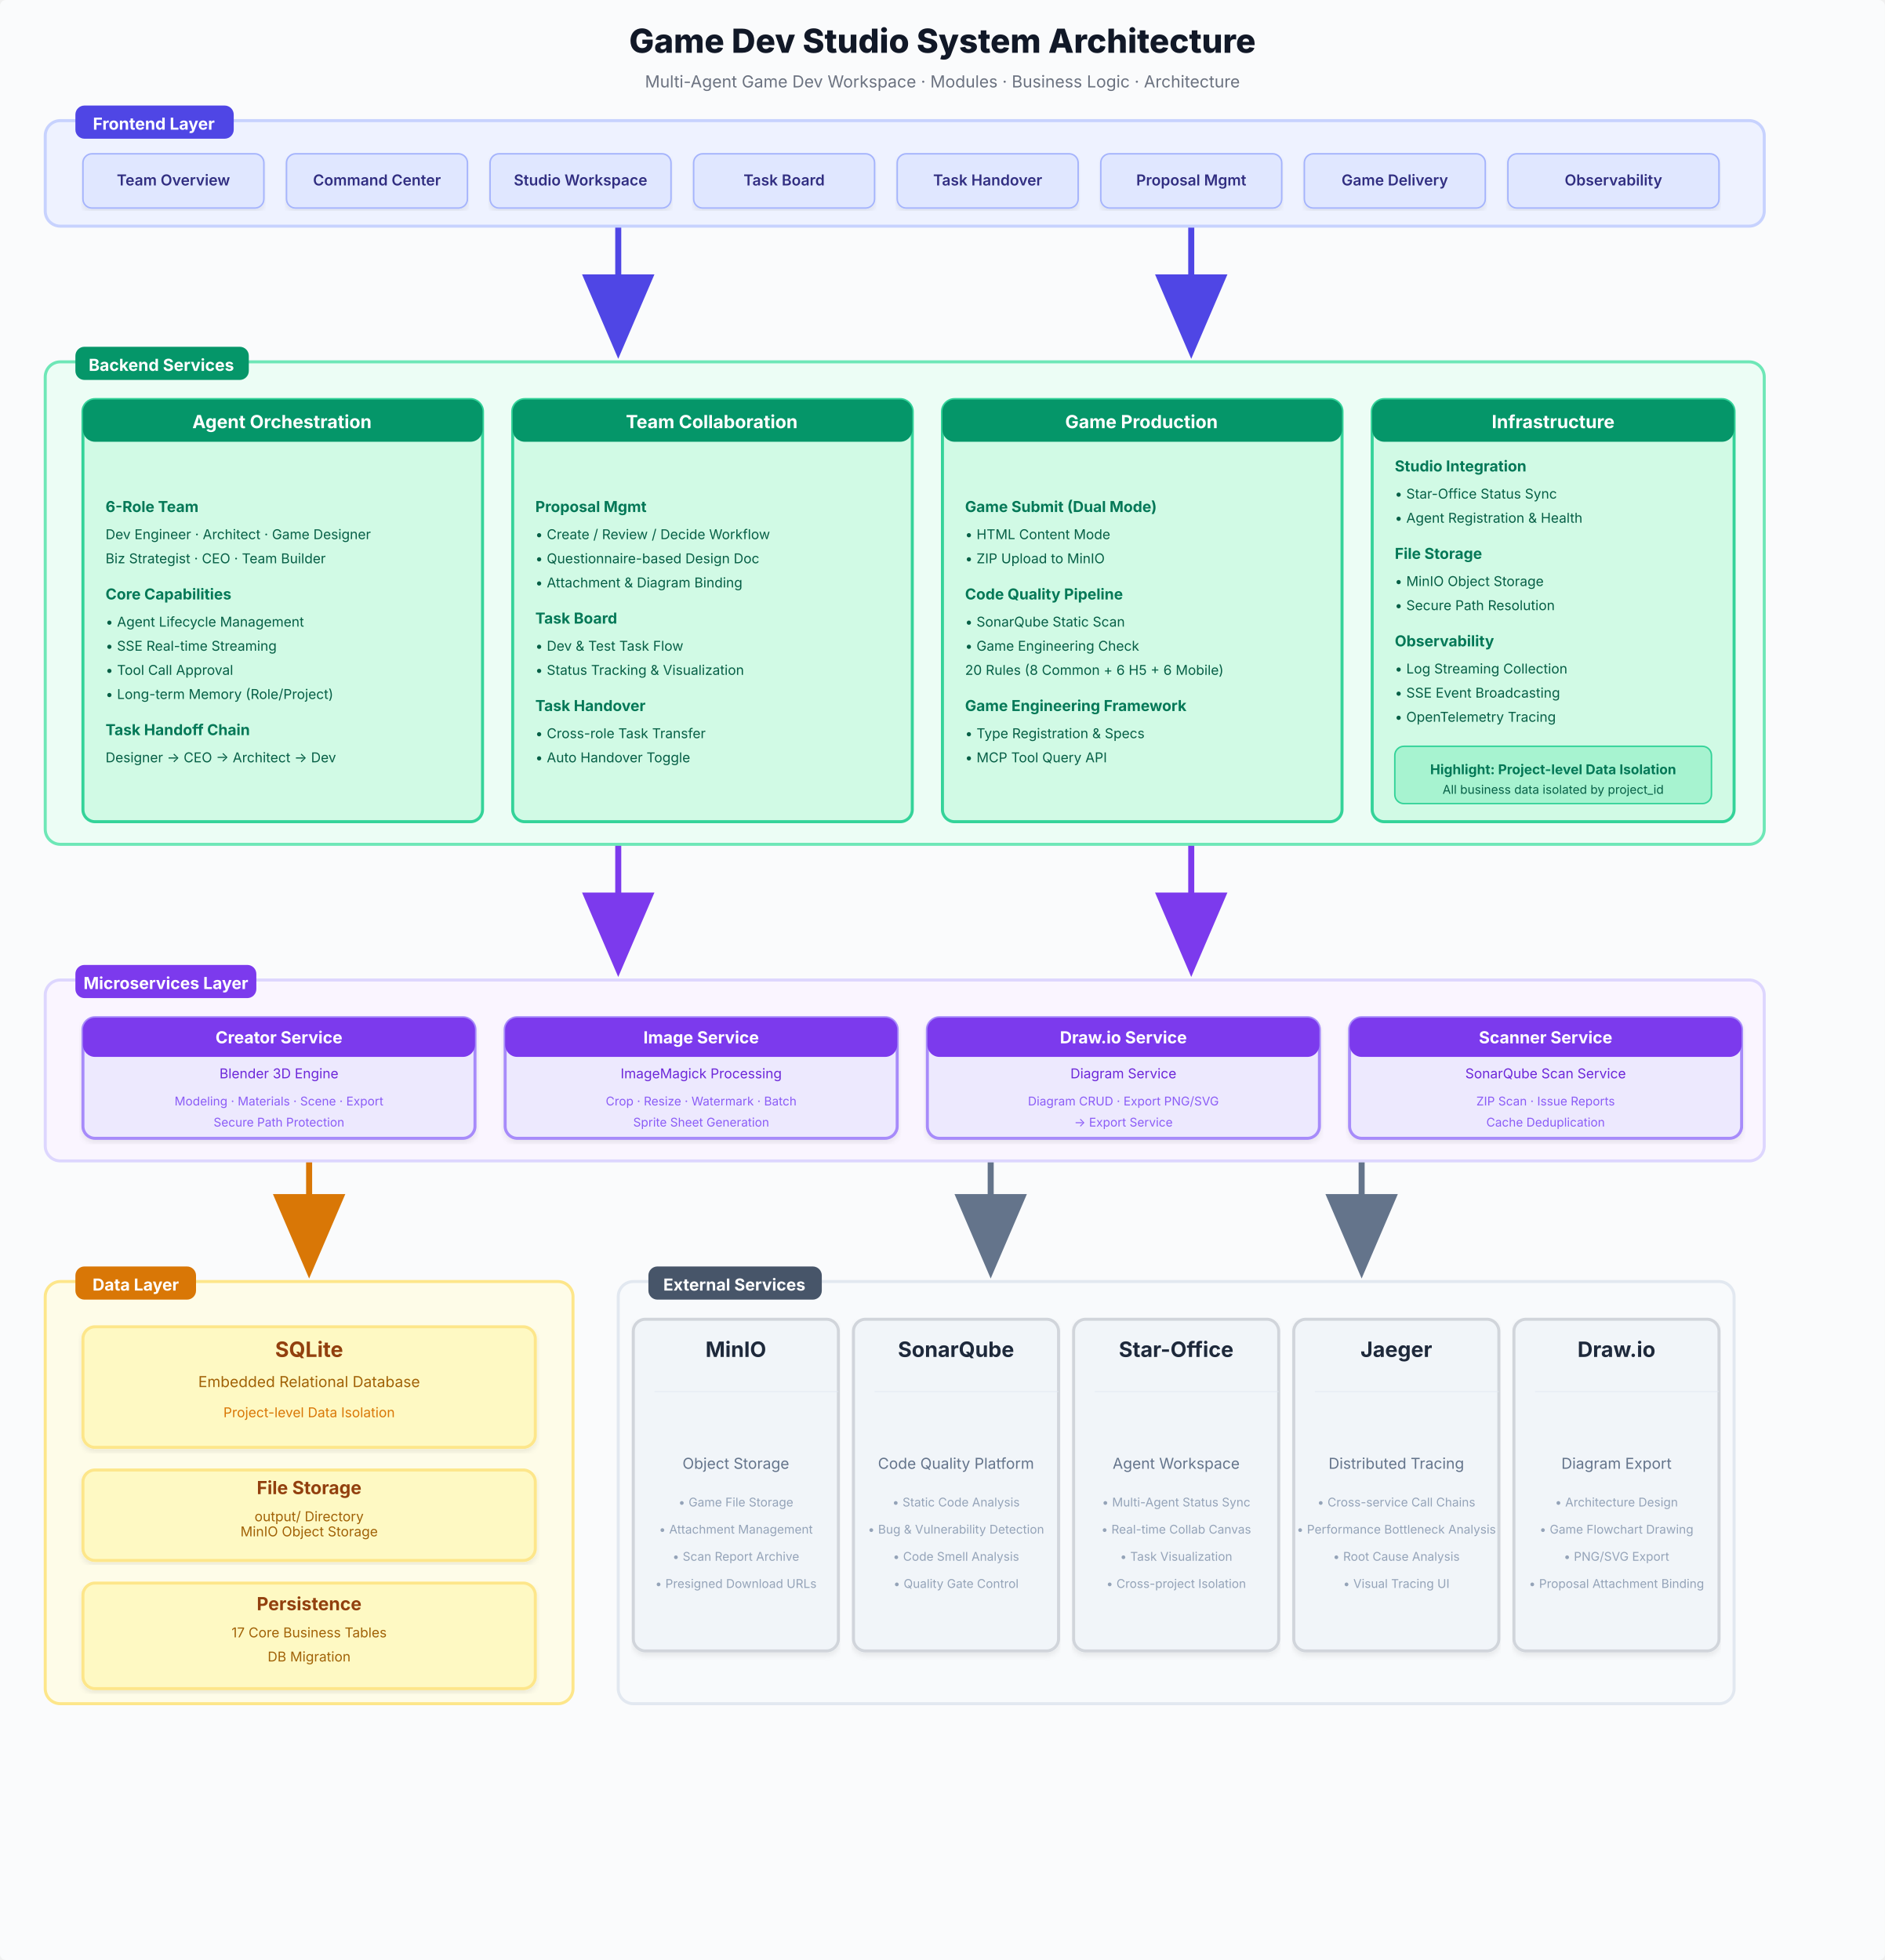
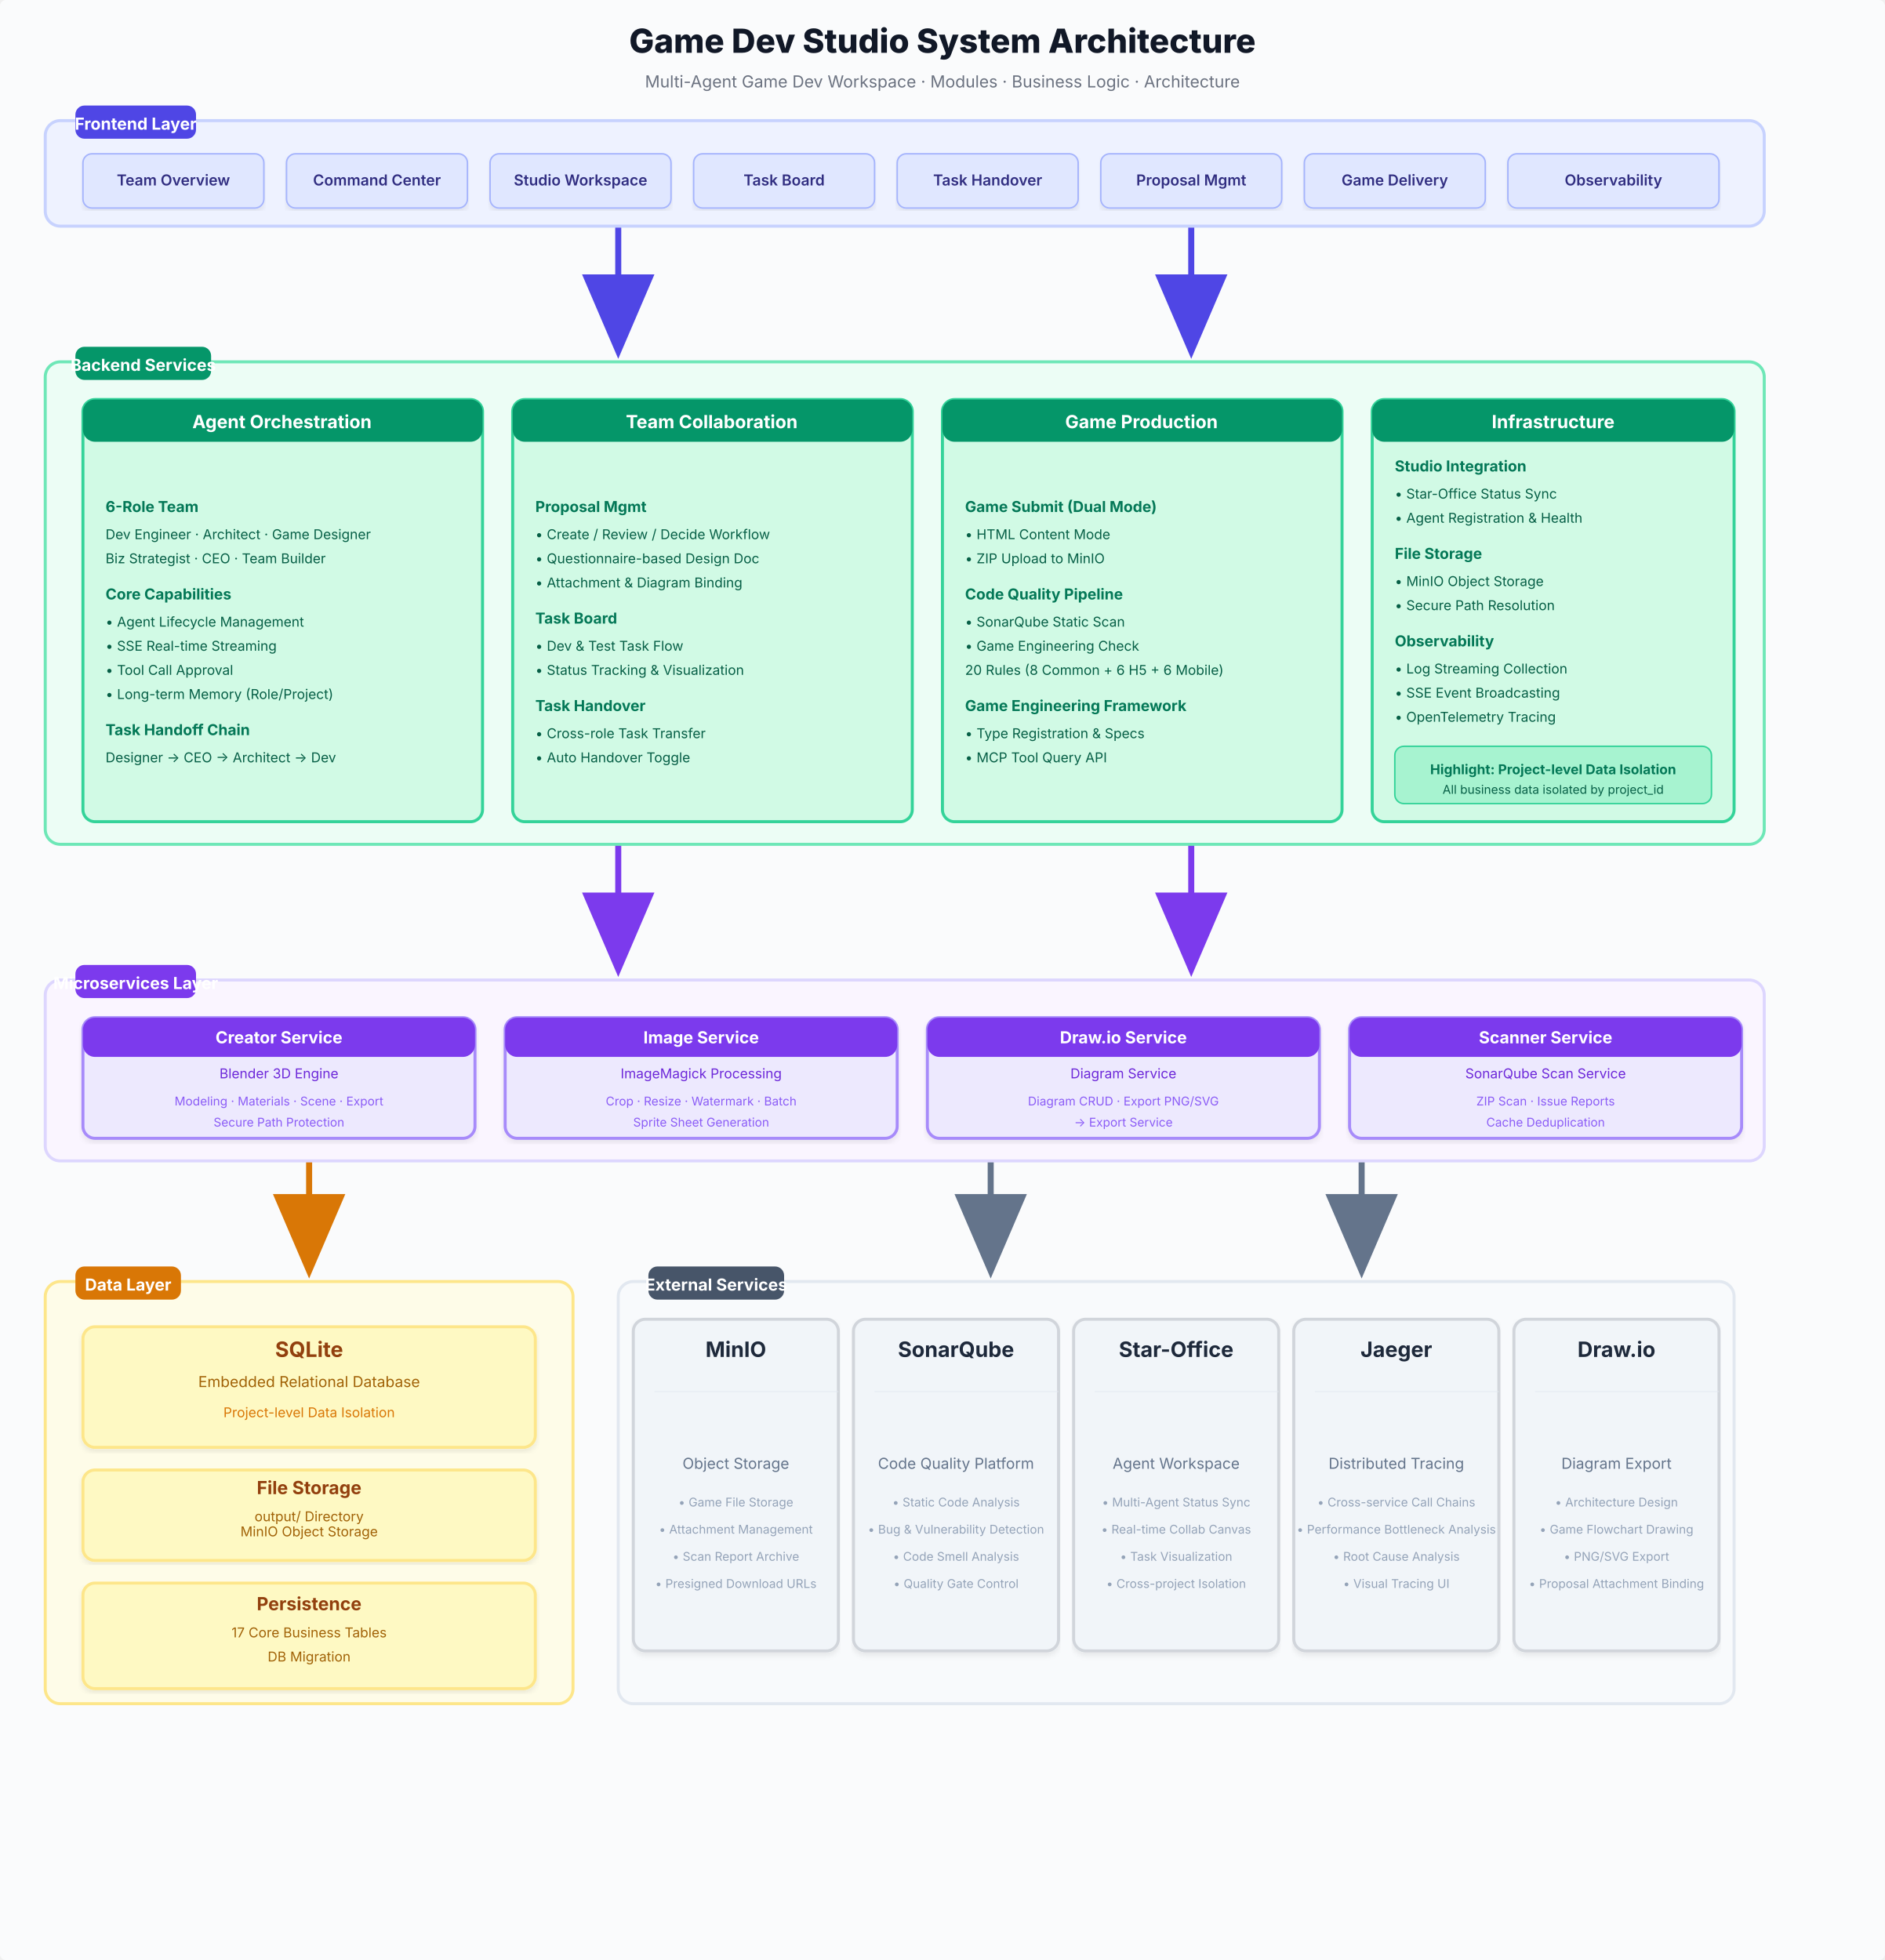
<svg xmlns="http://www.w3.org/2000/svg" viewBox="0 0 1250 1300" font-family="'Inter', 'PingFang SC', 'Microsoft YaHei', Arial, sans-serif">
  <defs>
    <marker id="aB" markerWidth="14" markerHeight="12" refX="12" refY="6" orient="auto">
      <path d="M0,0 L14,6 L0,12 Z" fill="#4F46E5" />
    </marker>
    <marker id="aP" markerWidth="14" markerHeight="12" refX="12" refY="6" orient="auto">
      <path d="M0,0 L14,6 L0,12 Z" fill="#7C3AED" />
    </marker>
    <marker id="aO" markerWidth="14" markerHeight="12" refX="12" refY="6" orient="auto">
      <path d="M0,0 L14,6 L0,12 Z" fill="#D97706" />
    </marker>
    <marker id="aG" markerWidth="14" markerHeight="12" refX="12" refY="6" orient="auto">
      <path d="M0,0 L14,6 L0,12 Z" fill="#64748B" />
    </marker>
    <filter id="sh" x="-1%" y="-1%" width="102%" height="106%">
      <feDropShadow dx="0" dy="2" stdDeviation="2" flood-opacity="0.08" />
    </filter>
  </defs>
  <rect width="1250" height="1300" fill="#FAFBFC" rx="4" />
  <text x="625" y="35" text-anchor="middle" font-size="22" font-weight="800" fill="#111827">Game Dev Studio System Architecture</text>
  <text x="625" y="58" text-anchor="middle" font-size="11" fill="#6B7280">Multi-Agent Game Dev Workspace · Modules · Business Logic · Architecture</text>
  <line x1="410" y1="150" x2="410" y2="230" stroke="#4F46E5" stroke-width="4" marker-end="url(#aB)" />
  <line x1="790" y1="150" x2="790" y2="230" stroke="#4F46E5" stroke-width="4" marker-end="url(#aB)" />
  <g transform="translate(30, 80)">
    <rect x="0" y="0" width="1140" height="70" rx="10" fill="#EEF2FF" stroke="#C7D2FE" stroke-width="2" />
-     <rect x="20" y="-10" width="105" height="22" rx="6" fill="#4F46E5" />
-     <text x="72" y="6" text-anchor="middle" font-size="11" font-weight="700" fill="#FFF">Frontend Layer</text>
+     <rect x="20" y="-10" width="80" height="22" rx="6" fill="#4F46E5" />
+     <text x="60" y="6" text-anchor="middle" font-size="11" font-weight="700" fill="#FFF">Frontend Layer</text>
    <rect x="25" y="22" width="120" height="36" rx="6" fill="#E0E7FF" stroke="#A5B4FC" stroke-width="1" filter="url(#sh)" />
    <text x="85" y="43" text-anchor="middle" font-size="10" font-weight="600" fill="#312E81">Team Overview</text>
    <rect x="160" y="22" width="120" height="36" rx="6" fill="#E0E7FF" stroke="#A5B4FC" stroke-width="1" filter="url(#sh)" />
    <text x="220" y="43" text-anchor="middle" font-size="10" font-weight="600" fill="#312E81">Command Center</text>
    <rect x="295" y="22" width="120" height="36" rx="6" fill="#E0E7FF" stroke="#A5B4FC" stroke-width="1" filter="url(#sh)" />
    <text x="355" y="43" text-anchor="middle" font-size="10" font-weight="600" fill="#312E81">Studio Workspace</text>
    <rect x="430" y="22" width="120" height="36" rx="6" fill="#E0E7FF" stroke="#A5B4FC" stroke-width="1" filter="url(#sh)" />
    <text x="490" y="43" text-anchor="middle" font-size="10" font-weight="600" fill="#312E81">Task Board</text>
    <rect x="565" y="22" width="120" height="36" rx="6" fill="#E0E7FF" stroke="#A5B4FC" stroke-width="1" filter="url(#sh)" />
    <text x="625" y="43" text-anchor="middle" font-size="10" font-weight="600" fill="#312E81">Task Handover</text>
    <rect x="700" y="22" width="120" height="36" rx="6" fill="#E0E7FF" stroke="#A5B4FC" stroke-width="1" filter="url(#sh)" />
    <text x="760" y="43" text-anchor="middle" font-size="10" font-weight="600" fill="#312E81">Proposal Mgmt</text>
    <rect x="835" y="22" width="120" height="36" rx="6" fill="#E0E7FF" stroke="#A5B4FC" stroke-width="1" filter="url(#sh)" />
    <text x="895" y="43" text-anchor="middle" font-size="10" font-weight="600" fill="#312E81">Game Delivery</text>
    <rect x="970" y="22" width="140" height="36" rx="6" fill="#E0E7FF" stroke="#A5B4FC" stroke-width="1" filter="url(#sh)" />
    <text x="1040" y="43" text-anchor="middle" font-size="10" font-weight="600" fill="#312E81">Observability</text>
  </g>
  <line x1="410" y1="560" x2="410" y2="640" stroke="#7C3AED" stroke-width="4" marker-end="url(#aP)" />
  <line x1="790" y1="560" x2="790" y2="640" stroke="#7C3AED" stroke-width="4" marker-end="url(#aP)" />
  <g transform="translate(30, 240)">
    <rect x="0" y="0" width="1140" height="320" rx="10" fill="#ECFDF5" stroke="#6EE7B7" stroke-width="2" />
-     <rect x="20" y="-10" width="115" height="22" rx="6" fill="#059669" />
-     <text x="77" y="6" text-anchor="middle" font-size="11" font-weight="700" fill="#FFF">Backend Services</text>
+     <rect x="20" y="-10" width="90" height="22" rx="6" fill="#059669" />
+     <text x="65" y="6" text-anchor="middle" font-size="11" font-weight="700" fill="#FFF">Backend Services</text>
    <rect x="25" y="25" width="265" height="280" rx="8" fill="#D1FAE5" stroke="#34D399" stroke-width="2" />
    <rect x="25" y="25" width="265" height="28" rx="8" fill="#059669" />
    <text x="157" y="44" text-anchor="middle" font-size="12" font-weight="700" fill="#FFF">Agent Orchestration</text>
    <text x="40" y="99.6" font-size="10" font-weight="700" fill="#047857">6-Role Team</text>
    <text x="40" y="117.6" font-size="9" fill="#065F46">Dev Engineer · Architect · Game Designer</text>
    <text x="40" y="133.6" font-size="9" fill="#065F46">Biz Strategist · CEO · Team Builder</text>
    <text x="40" y="157.6" font-size="10" font-weight="700" fill="#047857">Core Capabilities</text>
    <text x="40" y="175.6" font-size="9" fill="#065F46">• Agent Lifecycle Management</text>
    <text x="40" y="191.6" font-size="9" fill="#065F46">• SSE Real-time Streaming</text>
    <text x="40" y="207.6" font-size="9" fill="#065F46">• Tool Call Approval</text>
    <text x="40" y="223.6" font-size="9" fill="#065F46">• Long-term Memory (Role/Project)</text>
    <text x="40" y="247.6" font-size="10" font-weight="700" fill="#047857">Task Handoff Chain</text>
    <text x="40" y="265.6" font-size="9" fill="#065F46">Designer → CEO → Architect → Dev</text>
    <rect x="310" y="25" width="265" height="280" rx="8" fill="#D1FAE5" stroke="#34D399" stroke-width="2" />
    <rect x="310" y="25" width="265" height="28" rx="8" fill="#059669" />
    <text x="442" y="44" text-anchor="middle" font-size="12" font-weight="700" fill="#FFF">Team Collaboration</text>
    <text x="325" y="99.6" font-size="10" font-weight="700" fill="#047857">Proposal Mgmt</text>
    <text x="325" y="117.6" font-size="9" fill="#065F46">• Create / Review / Decide Workflow</text>
    <text x="325" y="133.6" font-size="9" fill="#065F46">• Questionnaire-based Design Doc</text>
    <text x="325" y="149.6" font-size="9" fill="#065F46">• Attachment &amp; Diagram Binding</text>
    <text x="325" y="173.6" font-size="10" font-weight="700" fill="#047857">Task Board</text>
    <text x="325" y="191.6" font-size="9" fill="#065F46">• Dev &amp; Test Task Flow</text>
    <text x="325" y="207.6" font-size="9" fill="#065F46">• Status Tracking &amp; Visualization</text>
    <text x="325" y="231.6" font-size="10" font-weight="700" fill="#047857">Task Handover</text>
    <text x="325" y="249.6" font-size="9" fill="#065F46">• Cross-role Task Transfer</text>
    <text x="325" y="265.6" font-size="9" fill="#065F46">• Auto Handover Toggle</text>
    <rect x="595" y="25" width="265" height="280" rx="8" fill="#D1FAE5" stroke="#34D399" stroke-width="2" />
    <rect x="595" y="25" width="265" height="28" rx="8" fill="#059669" />
    <text x="727" y="44" text-anchor="middle" font-size="12" font-weight="700" fill="#FFF">Game Production</text>
    <text x="610" y="99.6" font-size="10" font-weight="700" fill="#047857">Game Submit (Dual Mode)</text>
    <text x="610" y="117.6" font-size="9" fill="#065F46">• HTML Content Mode</text>
    <text x="610" y="133.6" font-size="9" fill="#065F46">• ZIP Upload to MinIO</text>
    <text x="610" y="157.6" font-size="10" font-weight="700" fill="#047857">Code Quality Pipeline</text>
    <text x="610" y="175.6" font-size="9" fill="#065F46">• SonarQube Static Scan</text>
    <text x="610" y="191.6" font-size="9" fill="#065F46">• Game Engineering Check</text>
    <text x="610" y="207.6" font-size="9" fill="#065F46">20 Rules (8 Common + 6 H5 + 6 Mobile)</text>
    <text x="610" y="231.6" font-size="10" font-weight="700" fill="#047857">Game Engineering Framework</text>
    <text x="610" y="249.6" font-size="9" fill="#065F46">• Type Registration &amp; Specs</text>
    <text x="610" y="265.6" font-size="9" fill="#065F46">• MCP Tool Query API</text>
    <rect x="880" y="25" width="240" height="280" rx="8" fill="#D1FAE5" stroke="#34D399" stroke-width="2" />
    <rect x="880" y="25" width="240" height="28" rx="8" fill="#059669" />
    <text x="1000" y="44" text-anchor="middle" font-size="12" font-weight="700" fill="#FFF">Infrastructure</text>
    <text x="895" y="72.7" font-size="10" font-weight="700" fill="#047857">Studio Integration</text>
    <text x="895" y="90.7" font-size="9" fill="#065F46">• Star-Office Status Sync</text>
    <text x="895" y="106.7" font-size="9" fill="#065F46">• Agent Registration &amp; Health</text>
    <text x="895" y="130.7" font-size="10" font-weight="700" fill="#047857">File Storage</text>
    <text x="895" y="148.7" font-size="9" fill="#065F46">• MinIO Object Storage</text>
    <text x="895" y="164.7" font-size="9" fill="#065F46">• Secure Path Resolution</text>
    <text x="895" y="188.7" font-size="10" font-weight="700" fill="#047857">Observability</text>
    <text x="895" y="206.7" font-size="9" fill="#065F46">• Log Streaming Collection</text>
    <text x="895" y="222.7" font-size="9" fill="#065F46">• SSE Event Broadcasting</text>
    <text x="895" y="238.7" font-size="9" fill="#065F46">• OpenTelemetry Tracing</text>
    <rect x="895" y="255" width="210" height="38" rx="6" fill="#A7F3D0" stroke="#34D399" stroke-width="1" />
    <text x="1000" y="273.5" text-anchor="middle" font-size="9" font-weight="700" fill="#047857">Highlight: Project-level Data Isolation</text>
    <text x="1000" y="286.5" text-anchor="middle" font-size="8" fill="#065F46">All business data isolated by project_id</text>
  </g>
  <line x1="205" y1="770" x2="205" y2="840" stroke="#D97706" stroke-width="4" marker-end="url(#aO)" />
  <line x1="657" y1="770" x2="657" y2="840" stroke="#64748B" stroke-width="4" marker-end="url(#aG)" />
  <line x1="903" y1="770" x2="903" y2="840" stroke="#64748B" stroke-width="4" marker-end="url(#aG)" />
  <g transform="translate(30, 650)">
    <rect x="0" y="0" width="1140" height="120" rx="10" fill="#FAF5FF" stroke="#DDD6FE" stroke-width="2" />
-     <rect x="20" y="-10" width="120" height="22" rx="6" fill="#7C3AED" />
-     <text x="80" y="6" text-anchor="middle" font-size="11" font-weight="700" fill="#FFF">Microservices Layer</text>
+     <rect x="20" y="-10" width="80" height="22" rx="6" fill="#7C3AED" />
+     <text x="60" y="6" text-anchor="middle" font-size="11" font-weight="700" fill="#FFF">Microservices Layer</text>
    <rect x="25" y="25" width="260" height="80" rx="8" fill="#EDE9FE" stroke="#A78BFA" stroke-width="2" filter="url(#sh)" />
    <rect x="25" y="25" width="260" height="26" rx="8" fill="#7C3AED" />
    <text x="155" y="42" text-anchor="middle" font-size="11" font-weight="700" fill="#FFF">Creator Service</text>
    <text x="155" y="65.2" text-anchor="middle" font-size="9" fill="#6D28D9">Blender 3D Engine</text>
    <text x="155" y="83.2" text-anchor="middle" font-size="8" fill="#8B5CF6">Modeling · Materials · Scene · Export</text>
    <text x="155" y="97.2" text-anchor="middle" font-size="8" fill="#8B5CF6">Secure Path Protection</text>
    <rect x="305" y="25" width="260" height="80" rx="8" fill="#EDE9FE" stroke="#A78BFA" stroke-width="2" filter="url(#sh)" />
    <rect x="305" y="25" width="260" height="26" rx="8" fill="#7C3AED" />
    <text x="435" y="42" text-anchor="middle" font-size="11" font-weight="700" fill="#FFF">Image Service</text>
    <text x="435" y="65.2" text-anchor="middle" font-size="9" fill="#6D28D9">ImageMagick Processing</text>
    <text x="435" y="83.2" text-anchor="middle" font-size="8" fill="#8B5CF6">Crop · Resize · Watermark · Batch</text>
    <text x="435" y="97.2" text-anchor="middle" font-size="8" fill="#8B5CF6">Sprite Sheet Generation</text>
    <rect x="585" y="25" width="260" height="80" rx="8" fill="#EDE9FE" stroke="#A78BFA" stroke-width="2" filter="url(#sh)" />
    <rect x="585" y="25" width="260" height="26" rx="8" fill="#7C3AED" />
    <text x="715" y="42" text-anchor="middle" font-size="11" font-weight="700" fill="#FFF">Draw.io Service</text>
    <text x="715" y="65.2" text-anchor="middle" font-size="9" fill="#6D28D9">Diagram Service</text>
    <text x="715" y="83.2" text-anchor="middle" font-size="8" fill="#8B5CF6">Diagram CRUD · Export PNG/SVG</text>
    <text x="715" y="97.2" text-anchor="middle" font-size="8" fill="#8B5CF6">→ Export Service</text>
    <rect x="865" y="25" width="260" height="80" rx="8" fill="#EDE9FE" stroke="#A78BFA" stroke-width="2" filter="url(#sh)" />
    <rect x="865" y="25" width="260" height="26" rx="8" fill="#7C3AED" />
    <text x="995" y="42" text-anchor="middle" font-size="11" font-weight="700" fill="#FFF">Scanner Service</text>
    <text x="995" y="65.2" text-anchor="middle" font-size="9" fill="#6D28D9">SonarQube Scan Service</text>
    <text x="995" y="83.2" text-anchor="middle" font-size="8" fill="#8B5CF6">ZIP Scan · Issue Reports</text>
    <text x="995" y="97.2" text-anchor="middle" font-size="8" fill="#8B5CF6">Cache Deduplication</text>
  </g>
  <g transform="translate(30, 850)">
    <rect x="0" y="0" width="350" height="280" rx="10" fill="#FEFCE8" stroke="#FDE68A" stroke-width="2" />
-     <rect x="20" y="-10" width="80" height="22" rx="6" fill="#D97706" />
-     <text x="60" y="6" text-anchor="middle" font-size="11" font-weight="700" fill="#FFF">Data Layer</text>
+     <rect x="20" y="-10" width="70" height="22" rx="6" fill="#D97706" />
+     <text x="55" y="6" text-anchor="middle" font-size="11" font-weight="700" fill="#FFF">Data Layer</text>
    <rect x="25" y="30" width="300" height="80" rx="8" fill="#FEF9C3" stroke="#FDE68A" stroke-width="2" filter="url(#sh)" />
    <text x="175" y="50" text-anchor="middle" font-size="14" font-weight="700" fill="#92400E">SQLite</text>
    <text x="175" y="70" text-anchor="middle" font-size="10" fill="#A16207">Embedded Relational Database</text>
    <text x="175" y="90" text-anchor="middle" font-size="9" fill="#D97706">Project-level Data Isolation</text>
    <rect x="25" y="125" width="300" height="60" rx="8" fill="#FEF9C3" stroke="#FDE68A" stroke-width="2" filter="url(#sh)" />
    <text x="175" y="141" text-anchor="middle" font-size="12" font-weight="700" fill="#92400E">File Storage</text>
    <text x="175" y="159" text-anchor="middle" font-size="9" fill="#A16207">output/ Directory</text>
    <text x="175" y="169" text-anchor="middle" font-size="9" fill="#A16207">MinIO Object Storage</text>
    <rect x="25" y="200" width="300" height="70" rx="8" fill="#FEF9C3" stroke="#FDE68A" stroke-width="2" filter="url(#sh)" />
    <text x="175" y="218" text-anchor="middle" font-size="12" font-weight="700" fill="#92400E">Persistence</text>
    <text x="175" y="236" text-anchor="middle" font-size="9" fill="#A16207">17 Core Business Tables</text>
    <text x="175" y="252" text-anchor="middle" font-size="9" fill="#A16207">DB Migration</text>
    <rect x="380" y="0" width="740" height="280" rx="10" fill="#F8FAFC" stroke="#E2E8F0" stroke-width="2" />
-     <rect x="400" y="-10" width="115" height="22" rx="6" fill="#475569" />
-     <text x="457" y="6" text-anchor="middle" font-size="11" font-weight="700" fill="#FFF">External Services</text>
+     <rect x="400" y="-10" width="90" height="22" rx="6" fill="#475569" />
+     <text x="445" y="6" text-anchor="middle" font-size="11" font-weight="700" fill="#FFF">External Services</text>
    <rect x="390" y="25" width="136" height="220" rx="8" fill="#F1F5F9" stroke="#D1D5DB" stroke-width="2" filter="url(#sh)" />
    <text x="458" y="50" text-anchor="middle" font-size="14" font-weight="700" fill="#1E293B">MinIO</text>
    <line x1="404" y1="73" x2="526" y2="73" stroke="#E2E8F0" stroke-width="0.5" />
    <text x="458" y="124.2" text-anchor="middle" font-size="10" fill="#64748B">Object Storage</text>
    <text x="458" y="149.2" text-anchor="middle" font-size="8" fill="#94A3B8">• Game File Storage</text>
    <text x="458" y="167.2" text-anchor="middle" font-size="8" fill="#94A3B8">• Attachment Management</text>
    <text x="458" y="185.2" text-anchor="middle" font-size="8" fill="#94A3B8">• Scan Report Archive</text>
    <text x="458" y="203.2" text-anchor="middle" font-size="8" fill="#94A3B8">• Presigned Download URLs</text>
    <rect x="536" y="25" width="136" height="220" rx="8" fill="#F1F5F9" stroke="#D1D5DB" stroke-width="2" filter="url(#sh)" />
    <text x="604" y="50" text-anchor="middle" font-size="14" font-weight="700" fill="#1E293B">SonarQube</text>
    <line x1="550" y1="73" x2="672" y2="73" stroke="#E2E8F0" stroke-width="0.5" />
    <text x="604" y="124.2" text-anchor="middle" font-size="10" fill="#64748B">Code Quality Platform</text>
    <text x="604" y="149.2" text-anchor="middle" font-size="8" fill="#94A3B8">• Static Code Analysis</text>
    <text x="604" y="167.2" text-anchor="middle" font-size="8" fill="#94A3B8">• Bug &amp; Vulnerability Detection</text>
    <text x="604" y="185.2" text-anchor="middle" font-size="8" fill="#94A3B8">• Code Smell Analysis</text>
    <text x="604" y="203.2" text-anchor="middle" font-size="8" fill="#94A3B8">• Quality Gate Control</text>
    <rect x="682" y="25" width="136" height="220" rx="8" fill="#F1F5F9" stroke="#D1D5DB" stroke-width="2" filter="url(#sh)" />
    <text x="750" y="50" text-anchor="middle" font-size="14" font-weight="700" fill="#1E293B">Star-Office</text>
    <line x1="696" y1="73" x2="818" y2="73" stroke="#E2E8F0" stroke-width="0.5" />
    <text x="750" y="124.2" text-anchor="middle" font-size="10" fill="#64748B">Agent Workspace</text>
    <text x="750" y="149.2" text-anchor="middle" font-size="8" fill="#94A3B8">• Multi-Agent Status Sync</text>
    <text x="750" y="167.2" text-anchor="middle" font-size="8" fill="#94A3B8">• Real-time Collab Canvas</text>
    <text x="750" y="185.2" text-anchor="middle" font-size="8" fill="#94A3B8">• Task Visualization</text>
    <text x="750" y="203.2" text-anchor="middle" font-size="8" fill="#94A3B8">• Cross-project Isolation</text>
    <rect x="828" y="25" width="136" height="220" rx="8" fill="#F1F5F9" stroke="#D1D5DB" stroke-width="2" filter="url(#sh)" />
    <text x="896" y="50" text-anchor="middle" font-size="14" font-weight="700" fill="#1E293B">Jaeger</text>
    <line x1="842" y1="73" x2="964" y2="73" stroke="#E2E8F0" stroke-width="0.5" />
    <text x="896" y="124.2" text-anchor="middle" font-size="10" fill="#64748B">Distributed Tracing</text>
    <text x="896" y="149.2" text-anchor="middle" font-size="8" fill="#94A3B8">• Cross-service Call Chains</text>
    <text x="896" y="167.2" text-anchor="middle" font-size="8" fill="#94A3B8">• Performance Bottleneck Analysis</text>
    <text x="896" y="185.2" text-anchor="middle" font-size="8" fill="#94A3B8">• Root Cause Analysis</text>
    <text x="896" y="203.2" text-anchor="middle" font-size="8" fill="#94A3B8">• Visual Tracing UI</text>
    <rect x="974" y="25" width="136" height="220" rx="8" fill="#F1F5F9" stroke="#D1D5DB" stroke-width="2" filter="url(#sh)" />
    <text x="1042" y="50" text-anchor="middle" font-size="14" font-weight="700" fill="#1E293B">Draw.io</text>
    <line x1="988" y1="73" x2="1110" y2="73" stroke="#E2E8F0" stroke-width="0.5" />
    <text x="1042" y="124.2" text-anchor="middle" font-size="10" fill="#64748B">Diagram Export</text>
    <text x="1042" y="149.2" text-anchor="middle" font-size="8" fill="#94A3B8">• Architecture Design</text>
    <text x="1042" y="167.2" text-anchor="middle" font-size="8" fill="#94A3B8">• Game Flowchart Drawing</text>
    <text x="1042" y="185.2" text-anchor="middle" font-size="8" fill="#94A3B8">• PNG/SVG Export</text>
    <text x="1042" y="203.2" text-anchor="middle" font-size="8" fill="#94A3B8">• Proposal Attachment Binding</text>
  </g>
</svg>
